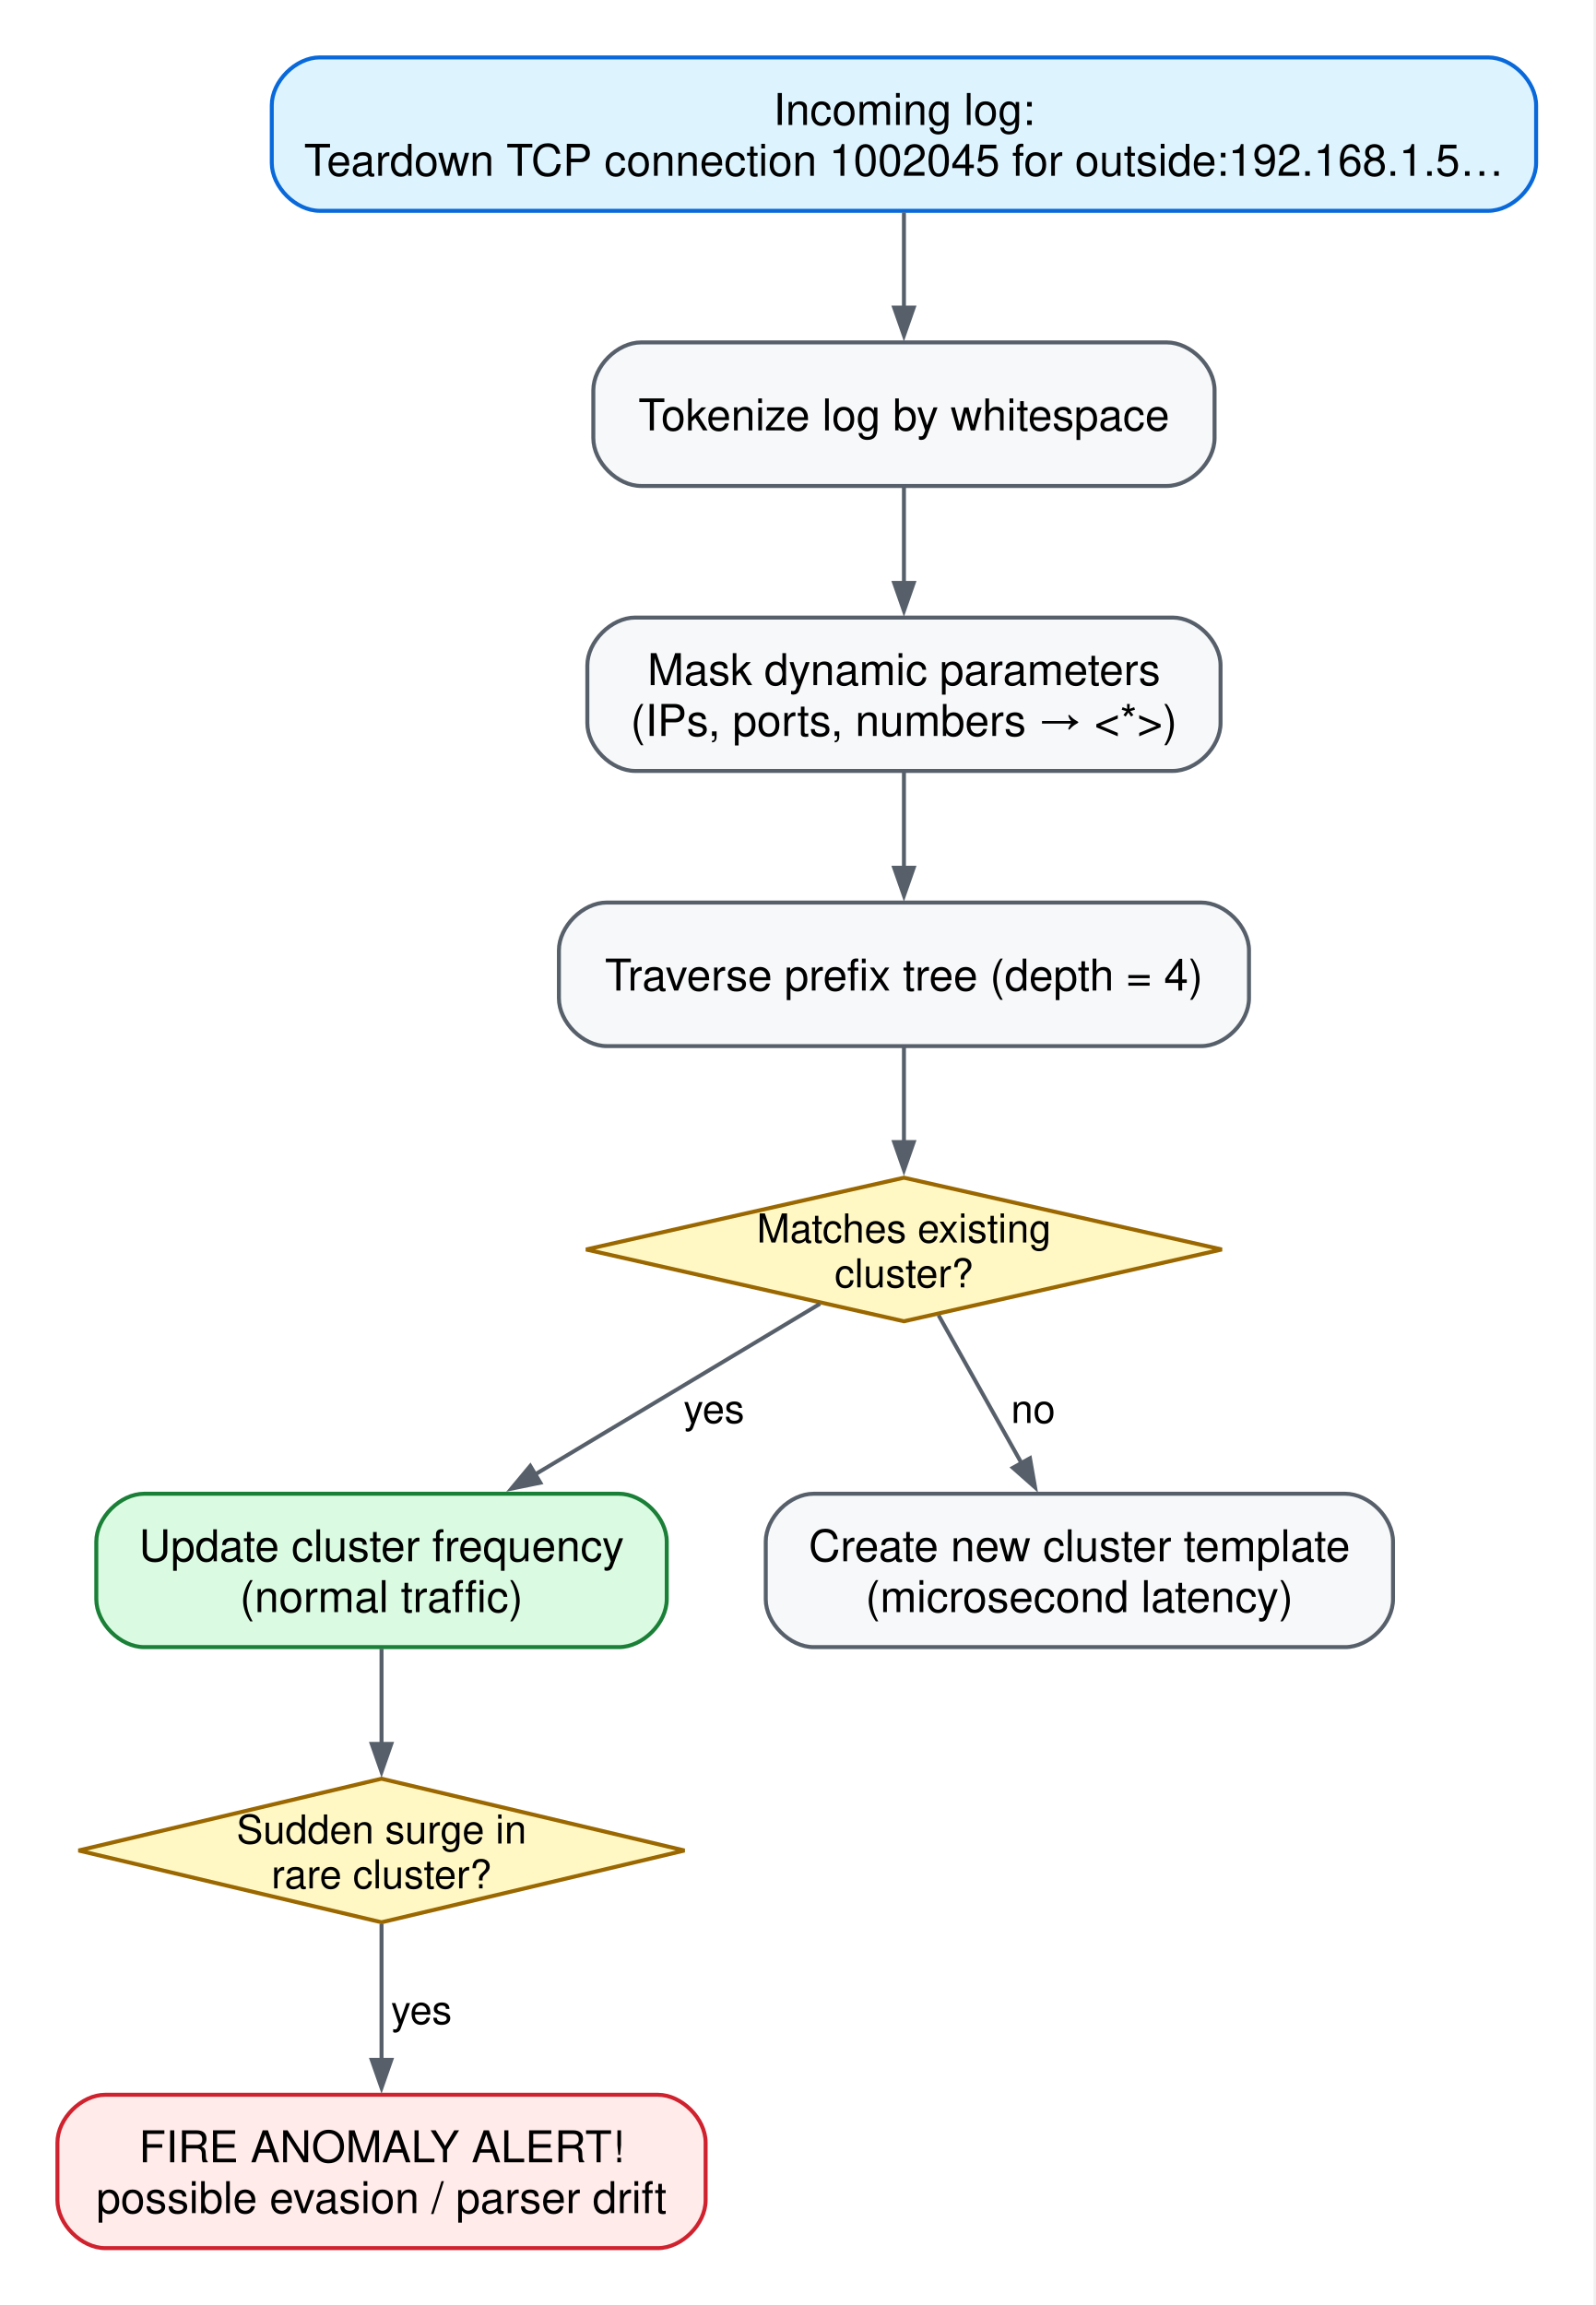
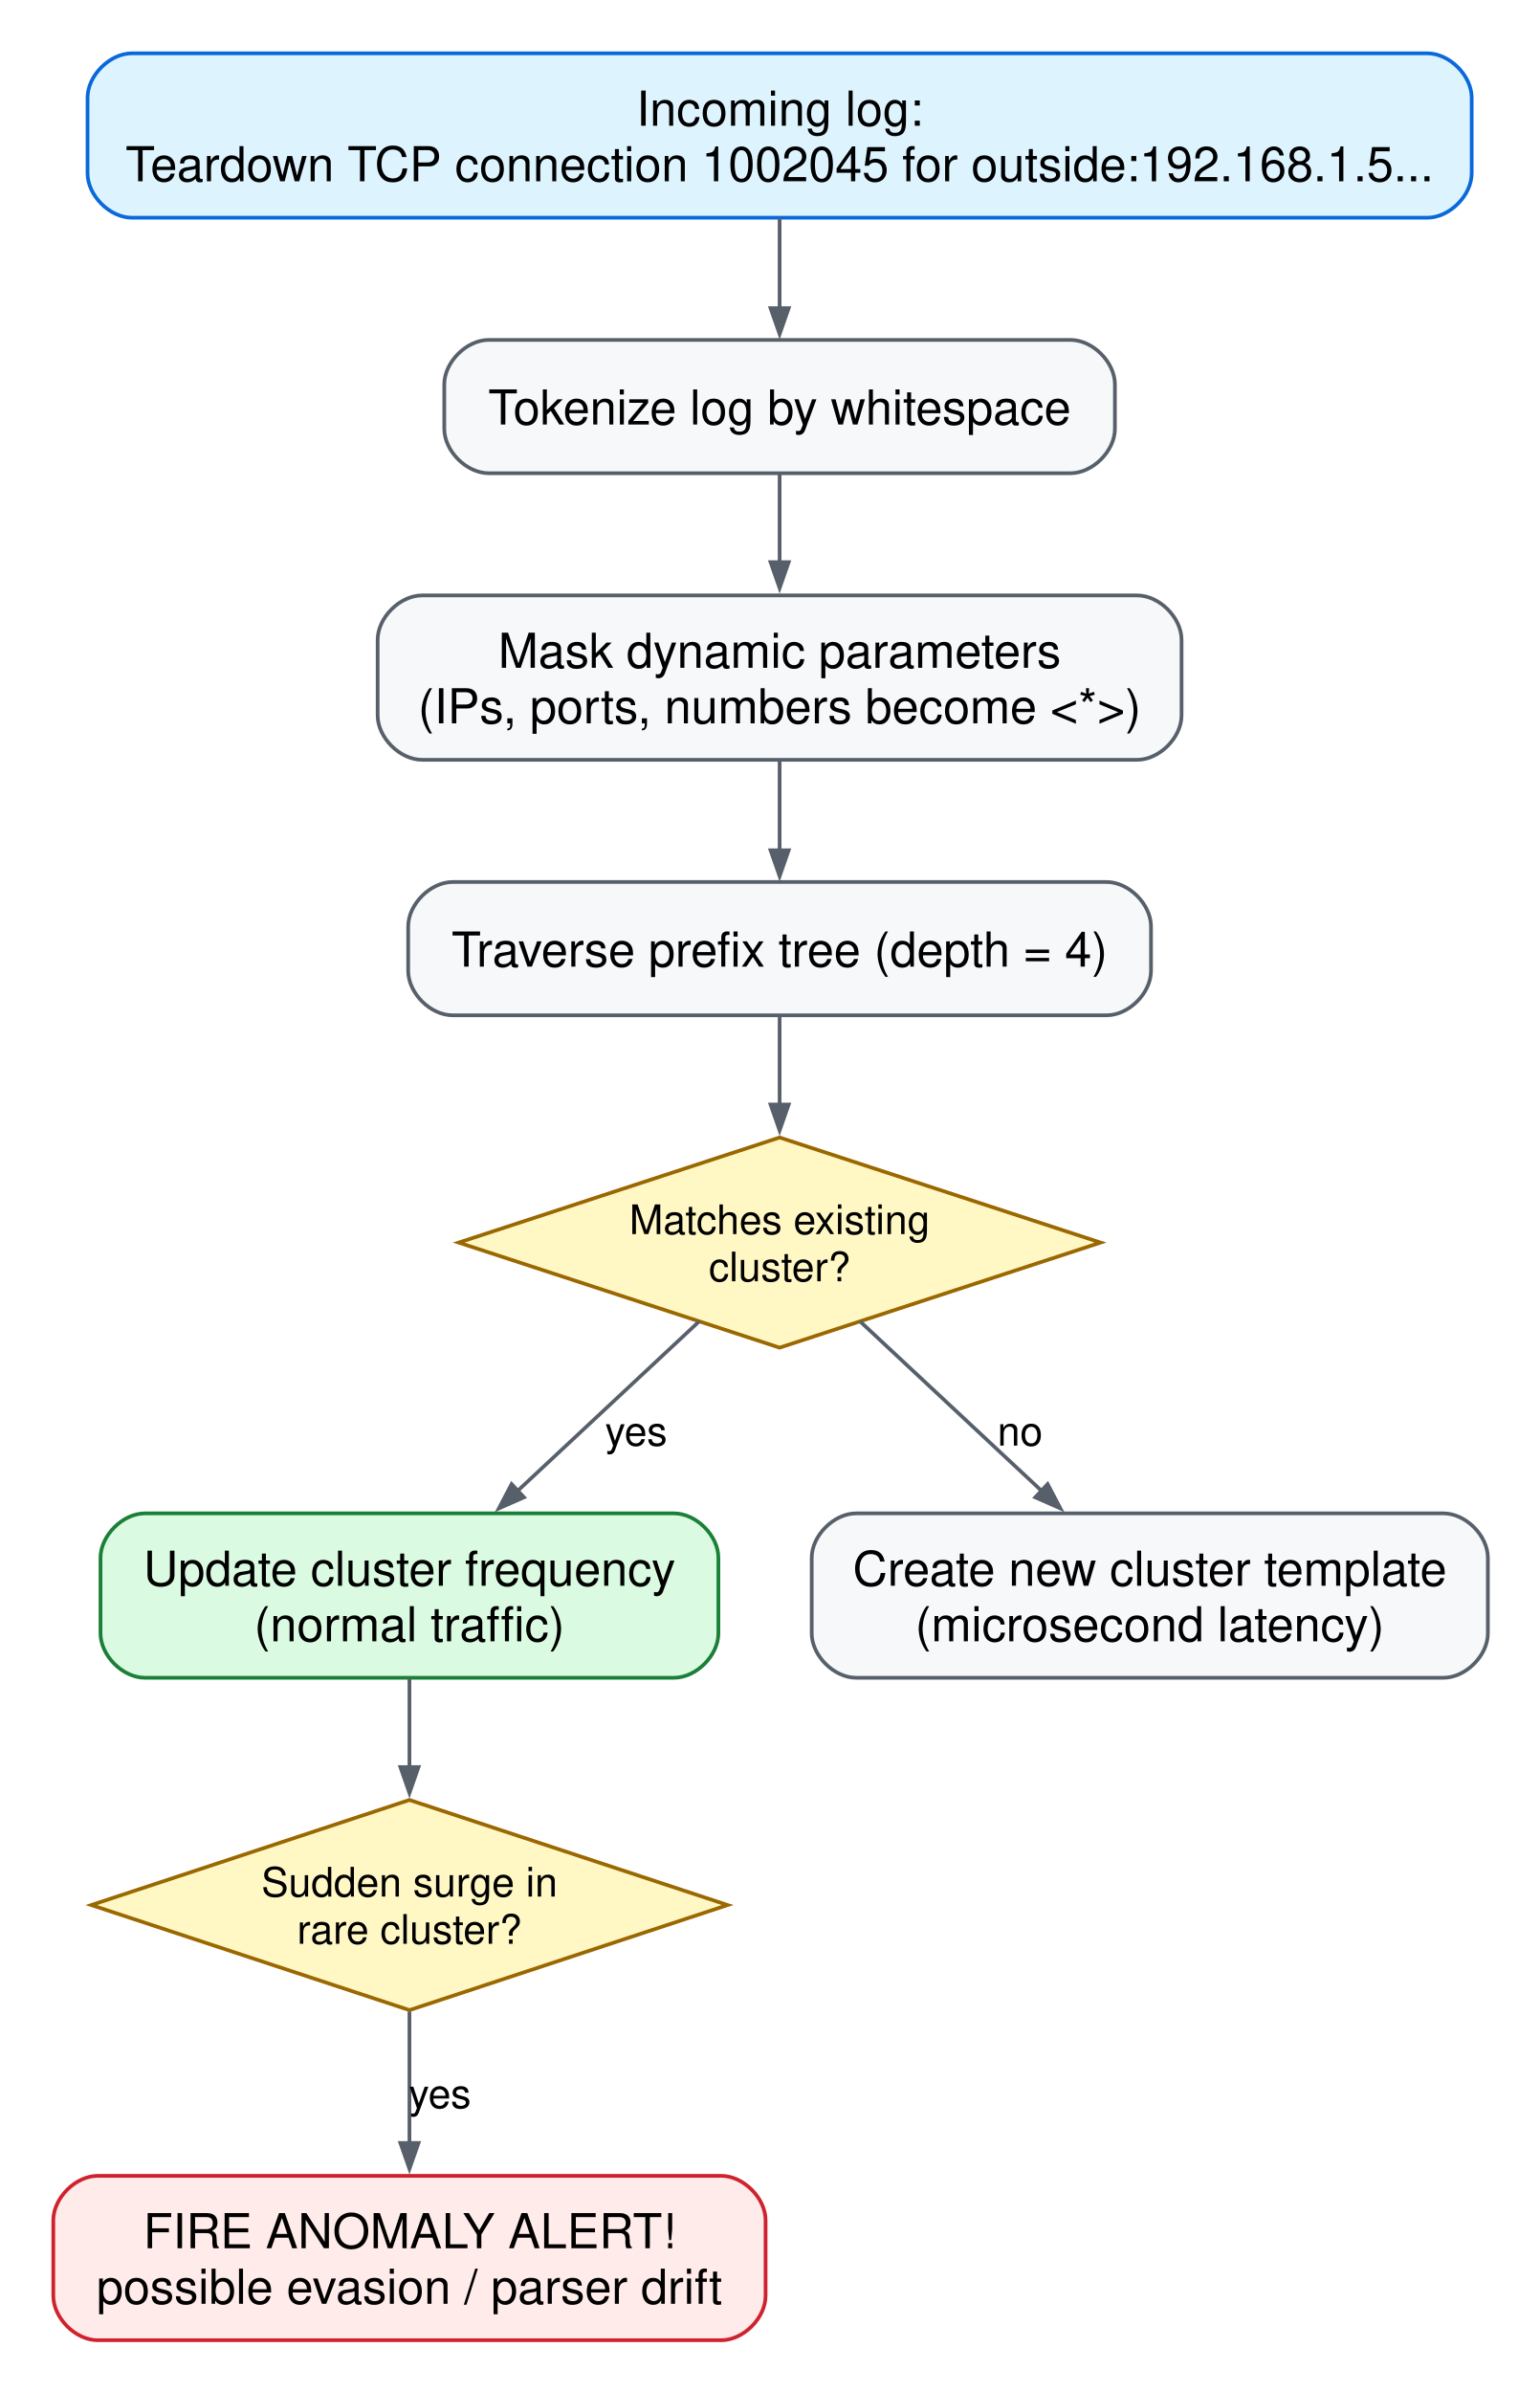
- <svg xmlns="http://www.w3.org/2000/svg" width="400pt" height="578pt" viewBox="0.00 0.00 400.00 578.00">
-   <g id="graph0" class="graph" transform="scale(1 1) rotate(0) translate(14.4 563.74)">
-     <polygon fill="white" stroke="none" points="-14.4,14.4 -14.4,-563.74 385.19,-563.74 385.19,14.4 -14.4,14.4" />
+ <svg xmlns="http://www.w3.org/2000/svg" width="416pt" height="646pt" viewBox="0.00 0.00 416.00 646.00">
+   <g id="graph0" class="graph" transform="scale(1 1) rotate(0) translate(14.4 632.02)">
+     <polygon fill="white" stroke="none" points="-14.4,14.4 -14.4,-632.02 401.94,-632.02 401.94,14.4 -14.4,14.4" />
    <g id="node1" class="node">
-       <path fill="#ddf4ff" stroke="#0969da" d="M358.79,-549.34C358.79,-549.34 65.75,-549.34 65.75,-549.34 59.75,-549.34 53.75,-543.34 53.75,-537.34 53.75,-537.34 53.75,-522.88 53.75,-522.88 53.75,-516.88 59.75,-510.88 65.75,-510.88 65.75,-510.88 358.79,-510.88 358.79,-510.88 364.79,-510.88 370.79,-516.88 370.79,-522.88 370.79,-522.88 370.79,-537.34 370.79,-537.34 370.79,-543.34 364.79,-549.34 358.79,-549.34" />
-       <text xml:space="preserve" text-anchor="middle" x="212.27" y="-532.41" font-family="Helvetica,sans-Serif" font-size="11.00">Incoming log:</text>
-       <text xml:space="preserve" text-anchor="middle" x="212.27" y="-519.66" font-family="Helvetica,sans-Serif" font-size="11.00">Teardown TCP connection 1002045 for outside:192.168.1.5…</text>
+       <path fill="#ddf4ff" stroke="#0969da" d="M371.17,-617.62C371.17,-617.62 21.25,-617.62 21.25,-617.62 15.25,-617.62 9.25,-611.62 9.25,-605.62 9.25,-605.62 9.25,-585.22 9.25,-585.22 9.25,-579.22 15.25,-573.22 21.25,-573.22 21.25,-573.22 371.17,-573.22 371.17,-573.22 377.17,-573.22 383.17,-579.22 383.17,-585.22 383.17,-585.22 383.17,-605.62 383.17,-605.62 383.17,-611.62 377.17,-617.62 371.17,-617.62" />
+       <text xml:space="preserve" text-anchor="middle" x="196.21" y="-598.07" font-family="Helvetica,sans-Serif" font-size="13.00">Incoming log:</text>
+       <text xml:space="preserve" text-anchor="middle" x="196.21" y="-583.07" font-family="Helvetica,sans-Serif" font-size="13.00">Teardown TCP connection 1002045 for outside:192.168.1.5...</text>
    </g>
    <g id="node2" class="node">
-       <path fill="#f6f8fa" stroke="#57606a" d="M278.16,-477.88C278.16,-477.88 146.38,-477.88 146.38,-477.88 140.38,-477.88 134.38,-471.88 134.38,-465.88 134.38,-465.88 134.38,-453.88 134.38,-453.88 134.38,-447.88 140.38,-441.88 146.38,-441.88 146.38,-441.88 278.16,-441.88 278.16,-441.88 284.16,-441.88 290.16,-447.88 290.16,-453.88 290.16,-453.88 290.16,-465.88 290.16,-465.88 290.16,-471.88 284.16,-477.88 278.16,-477.88" />
-       <text xml:space="preserve" text-anchor="middle" x="212.27" y="-455.81" font-family="Helvetica,sans-Serif" font-size="11.00">Tokenize log by whitespace</text>
+       <path fill="#f6f8fa" stroke="#57606a" d="M274.79,-540.22C274.79,-540.22 117.62,-540.22 117.62,-540.22 111.62,-540.22 105.62,-534.22 105.62,-528.22 105.62,-528.22 105.62,-516.22 105.62,-516.22 105.62,-510.22 111.62,-504.22 117.62,-504.22 117.62,-504.22 274.79,-504.22 274.79,-504.22 280.79,-504.22 286.79,-510.22 286.79,-516.22 286.79,-516.22 286.79,-528.22 286.79,-528.22 286.79,-534.22 280.79,-540.22 274.79,-540.22" />
+       <text xml:space="preserve" text-anchor="middle" x="196.21" y="-517.37" font-family="Helvetica,sans-Serif" font-size="13.00">Tokenize log by whitespace</text>
    </g>
    <g id="edge1" class="edge">
-       <path fill="none" stroke="#57606a" d="M212.27,-510.47C212.27,-503.05 212.27,-494.39 212.27,-486.41" />
-       <polygon fill="#57606a" stroke="#57606a" points="214.72,-486.61 212.27,-479.61 209.82,-486.61 214.72,-486.61" />
+       <path fill="none" stroke="#57606a" d="M196.21,-573.06C196.21,-565.36 196.21,-556.59 196.21,-548.58" />
+       <polygon fill="#57606a" stroke="#57606a" points="198.66,-548.79 196.21,-541.79 193.76,-548.79 198.66,-548.79" />
    </g>
    <g id="node3" class="node">
-       <path fill="#f6f8fa" stroke="#57606a" d="M279.66,-408.88C279.66,-408.88 144.88,-408.88 144.88,-408.88 138.88,-408.88 132.88,-402.88 132.88,-396.88 132.88,-396.88 132.88,-382.42 132.88,-382.42 132.88,-376.42 138.88,-370.42 144.88,-370.42 144.88,-370.42 279.66,-370.42 279.66,-370.42 285.66,-370.42 291.66,-376.42 291.66,-382.42 291.66,-382.42 291.66,-396.88 291.66,-396.88 291.66,-402.88 285.66,-408.88 279.66,-408.88" />
-       <text xml:space="preserve" text-anchor="middle" x="212.27" y="-391.95" font-family="Helvetica,sans-Serif" font-size="11.00">Mask dynamic parameters</text>
-       <text xml:space="preserve" text-anchor="middle" x="212.27" y="-379.2" font-family="Helvetica,sans-Serif" font-size="11.00">(IPs, ports, numbers → &lt;*&gt;)</text>
+       <path fill="#f6f8fa" stroke="#57606a" d="M292.79,-471.22C292.79,-471.22 99.62,-471.22 99.62,-471.22 93.62,-471.22 87.62,-465.22 87.62,-459.22 87.62,-459.22 87.62,-438.82 87.62,-438.82 87.62,-432.82 93.62,-426.82 99.62,-426.82 99.62,-426.82 292.79,-426.82 292.79,-426.82 298.79,-426.82 304.79,-432.82 304.79,-438.82 304.79,-438.82 304.79,-459.22 304.79,-459.22 304.79,-465.22 298.79,-471.22 292.79,-471.22" />
+       <text xml:space="preserve" text-anchor="middle" x="196.21" y="-451.67" font-family="Helvetica,sans-Serif" font-size="13.00">Mask dynamic parameters</text>
+       <text xml:space="preserve" text-anchor="middle" x="196.21" y="-436.67" font-family="Helvetica,sans-Serif" font-size="13.00">(IPs, ports, numbers become &lt;*&gt;)</text>
    </g>
    <g id="edge2" class="edge">
-       <path fill="none" stroke="#57606a" d="M212.27,-441.66C212.27,-434.36 212.27,-425.67 212.27,-417.55" />
-       <polygon fill="#57606a" stroke="#57606a" points="214.72,-417.57 212.27,-410.57 209.82,-417.57 214.72,-417.57" />
+       <path fill="none" stroke="#57606a" d="M196.21,-503.98C196.21,-496.78 196.21,-488.18 196.21,-480" />
+       <polygon fill="#57606a" stroke="#57606a" points="198.66,-480.2 196.21,-473.2 193.76,-480.2 198.66,-480.2" />
    </g>
    <g id="node4" class="node">
-       <path fill="#f6f8fa" stroke="#57606a" d="M286.79,-337.42C286.79,-337.42 137.75,-337.42 137.75,-337.42 131.75,-337.42 125.75,-331.42 125.75,-325.42 125.75,-325.42 125.75,-313.42 125.75,-313.42 125.75,-307.42 131.75,-301.42 137.75,-301.42 137.75,-301.42 286.79,-301.42 286.79,-301.42 292.79,-301.42 298.79,-307.42 298.79,-313.42 298.79,-313.42 298.79,-325.42 298.79,-325.42 298.79,-331.42 292.79,-337.42 286.79,-337.42" />
-       <text xml:space="preserve" text-anchor="middle" x="212.27" y="-315.35" font-family="Helvetica,sans-Serif" font-size="11.00">Traverse prefix tree (depth = 4)</text>
+       <path fill="#f6f8fa" stroke="#57606a" d="M284.54,-393.82C284.54,-393.82 107.88,-393.82 107.88,-393.82 101.88,-393.82 95.87,-387.82 95.87,-381.82 95.87,-381.82 95.87,-369.82 95.87,-369.82 95.87,-363.82 101.87,-357.82 107.87,-357.82 107.87,-357.82 284.54,-357.82 284.54,-357.82 290.54,-357.82 296.54,-363.82 296.54,-369.82 296.54,-369.82 296.54,-381.82 296.54,-381.82 296.54,-387.82 290.54,-393.82 284.54,-393.82" />
+       <text xml:space="preserve" text-anchor="middle" x="196.21" y="-370.97" font-family="Helvetica,sans-Serif" font-size="13.00">Traverse prefix tree (depth = 4)</text>
    </g>
    <g id="edge3" class="edge">
-       <path fill="none" stroke="#57606a" d="M212.27,-370.01C212.27,-362.59 212.27,-353.93 212.27,-345.95" />
-       <polygon fill="#57606a" stroke="#57606a" points="214.72,-346.15 212.27,-339.15 209.82,-346.15 214.72,-346.15" />
+       <path fill="none" stroke="#57606a" d="M196.21,-426.66C196.21,-418.96 196.21,-410.19 196.21,-402.18" />
+       <polygon fill="#57606a" stroke="#57606a" points="198.66,-402.39 196.21,-395.39 193.76,-402.39 198.66,-402.39" />
    </g>
    <g id="node5" class="node">
-       <polygon fill="#fff8c5" stroke="#9a6700" points="212.27,-268.42 132.56,-250.42 212.27,-232.42 291.98,-250.42 212.27,-268.42" />
-       <text xml:space="preserve" text-anchor="middle" x="212.27" y="-252.17" font-family="Helvetica,sans-Serif" font-size="10.00">Matches existing</text>
-       <text xml:space="preserve" text-anchor="middle" x="212.27" y="-240.92" font-family="Helvetica,sans-Serif" font-size="10.00">cluster?</text>
+       <polygon fill="#fff8c5" stroke="#9a6700" points="196.21,-324.82 109.51,-296.44 196.21,-268.06 282.91,-296.44 196.21,-324.82" />
+       <text xml:space="preserve" text-anchor="middle" x="196.21" y="-298.74" font-family="Helvetica,sans-Serif" font-size="11.00">Matches existing</text>
+       <text xml:space="preserve" text-anchor="middle" x="196.21" y="-285.99" font-family="Helvetica,sans-Serif" font-size="11.00">cluster?</text>
    </g>
    <g id="edge4" class="edge">
-       <path fill="none" stroke="#57606a" d="M212.27,-301.17C212.27,-293.88 212.27,-285.23 212.27,-277.21" />
-       <polygon fill="#57606a" stroke="#57606a" points="214.72,-277.36 212.27,-270.36 209.82,-277.36 214.72,-277.36" />
+       <path fill="none" stroke="#57606a" d="M196.21,-357.65C196.21,-350.5 196.21,-341.92 196.21,-333.5" />
+       <polygon fill="#57606a" stroke="#57606a" points="198.66,-333.72 196.21,-326.72 193.76,-333.72 198.66,-333.72" />
    </g>
    <g id="node6" class="node">
-       <path fill="#dafbe1" stroke="#1a7f37" d="M140.79,-189.17C140.79,-189.17 21.75,-189.17 21.75,-189.17 15.75,-189.17 9.75,-183.17 9.75,-177.17 9.75,-177.17 9.75,-162.71 9.75,-162.71 9.75,-156.71 15.75,-150.71 21.75,-150.71 21.75,-150.71 140.79,-150.71 140.79,-150.71 146.79,-150.71 152.79,-156.71 152.79,-162.71 152.79,-162.71 152.79,-177.17 152.79,-177.17 152.79,-183.17 146.79,-189.17 140.79,-189.17" />
-       <text xml:space="preserve" text-anchor="middle" x="81.27" y="-172.24" font-family="Helvetica,sans-Serif" font-size="11.00">Update cluster frequency</text>
-       <text xml:space="preserve" text-anchor="middle" x="81.27" y="-159.49" font-family="Helvetica,sans-Serif" font-size="11.00">(normal traffic)</text>
+       <path fill="#dafbe1" stroke="#1a7f37" d="M167.67,-223.31C167.67,-223.31 24.75,-223.31 24.75,-223.31 18.75,-223.31 12.75,-217.31 12.75,-211.31 12.75,-211.31 12.75,-190.91 12.75,-190.91 12.75,-184.91 18.75,-178.91 24.75,-178.91 24.75,-178.91 167.67,-178.91 167.67,-178.91 173.67,-178.91 179.67,-184.91 179.67,-190.91 179.67,-190.91 179.67,-211.31 179.67,-211.31 179.67,-217.31 173.67,-223.31 167.67,-223.31" />
+       <text xml:space="preserve" text-anchor="middle" x="96.21" y="-203.76" font-family="Helvetica,sans-Serif" font-size="13.00">Update cluster frequency</text>
+       <text xml:space="preserve" text-anchor="middle" x="96.21" y="-188.76" font-family="Helvetica,sans-Serif" font-size="13.00">(normal traffic)</text>
    </g>
    <g id="edge5" class="edge">
-       <path fill="none" stroke="#57606a" d="M191.22,-236.81C171.95,-225.27 142.96,-207.9 119.59,-193.9" />
-       <polygon fill="#57606a" stroke="#57606a" points="121.09,-191.94 113.83,-190.45 118.57,-196.14 121.09,-191.94" />
-       <text xml:space="preserve" text-anchor="middle" x="163.24" y="-206.92" font-family="Helvetica,sans-Serif" font-size="10.00"> yes</text>
+       <path fill="none" stroke="#57606a" d="M174.51,-275.19C160.11,-261.75 141.04,-243.95 125.32,-229.28" />
+       <polygon fill="#57606a" stroke="#57606a" points="127.15,-227.64 120.36,-224.65 123.81,-231.22 127.15,-227.64" />
+       <text xml:space="preserve" text-anchor="middle" x="157.46" y="-241.61" font-family="Helvetica,sans-Serif" font-size="11.00">yes</text>
    </g>
    <g id="node9" class="node">
-       <path fill="#f6f8fa" stroke="#57606a" d="M322.91,-189.17C322.91,-189.17 189.62,-189.17 189.62,-189.17 183.62,-189.17 177.62,-183.17 177.62,-177.17 177.62,-177.17 177.62,-162.71 177.62,-162.71 177.62,-156.71 183.62,-150.71 189.62,-150.71 189.62,-150.71 322.91,-150.71 322.91,-150.71 328.91,-150.71 334.91,-156.71 334.91,-162.71 334.91,-162.71 334.91,-177.17 334.91,-177.17 334.91,-183.17 328.91,-189.17 322.91,-189.17" />
-       <text xml:space="preserve" text-anchor="middle" x="256.27" y="-172.24" font-family="Helvetica,sans-Serif" font-size="11.00">Create new cluster template</text>
-       <text xml:space="preserve" text-anchor="middle" x="256.27" y="-159.49" font-family="Helvetica,sans-Serif" font-size="11.00">(microsecond latency)</text>
+       <path fill="#f6f8fa" stroke="#57606a" d="M375.54,-223.31C375.54,-223.31 216.88,-223.31 216.88,-223.31 210.88,-223.31 204.88,-217.31 204.88,-211.31 204.88,-211.31 204.88,-190.91 204.88,-190.91 204.88,-184.91 210.88,-178.91 216.88,-178.91 216.88,-178.91 375.54,-178.91 375.54,-178.91 381.54,-178.91 387.54,-184.91 387.54,-190.91 387.54,-190.91 387.54,-211.31 387.54,-211.31 387.54,-217.31 381.54,-223.31 375.54,-223.31" />
+       <text xml:space="preserve" text-anchor="middle" x="296.21" y="-203.76" font-family="Helvetica,sans-Serif" font-size="13.00">Create new cluster template</text>
+       <text xml:space="preserve" text-anchor="middle" x="296.21" y="-188.76" font-family="Helvetica,sans-Serif" font-size="13.00">(microsecond latency)</text>
    </g>
    <g id="edge8" class="edge">
-       <path fill="none" stroke="#57606a" d="M220.96,-233.91C226.89,-223.33 234.89,-209.07 241.78,-196.79" />
-       <polygon fill="#57606a" stroke="#57606a" points="243.87,-198.07 245.15,-190.77 239.59,-195.68 243.87,-198.07" />
-       <text xml:space="preserve" text-anchor="middle" x="243.28" y="-206.92" font-family="Helvetica,sans-Serif" font-size="10.00"> no</text>
+       <path fill="none" stroke="#57606a" d="M217.91,-275.19C232.31,-261.75 251.38,-243.95 267.1,-229.28" />
+       <polygon fill="#57606a" stroke="#57606a" points="268.61,-231.22 272.06,-224.65 265.27,-227.64 268.61,-231.22" />
+       <text xml:space="preserve" text-anchor="middle" x="261.17" y="-241.61" font-family="Helvetica,sans-Serif" font-size="11.00">no</text>
    </g>
    <g id="node7" class="node">
-       <polygon fill="#fff8c5" stroke="#9a6700" points="81.27,-117.71 5.3,-99.71 81.27,-81.71 157.24,-99.71 81.27,-117.71" />
-       <text xml:space="preserve" text-anchor="middle" x="81.27" y="-101.46" font-family="Helvetica,sans-Serif" font-size="10.00">Sudden surge in</text>
-       <text xml:space="preserve" text-anchor="middle" x="81.27" y="-90.21" font-family="Helvetica,sans-Serif" font-size="10.00">rare cluster?</text>
+       <polygon fill="#fff8c5" stroke="#9a6700" points="96.21,-145.91 10.26,-117.53 96.21,-89.15 182.16,-117.53 96.21,-145.91" />
+       <text xml:space="preserve" text-anchor="middle" x="96.21" y="-119.83" font-family="Helvetica,sans-Serif" font-size="11.00">Sudden surge in</text>
+       <text xml:space="preserve" text-anchor="middle" x="96.21" y="-107.08" font-family="Helvetica,sans-Serif" font-size="11.00">rare cluster?</text>
    </g>
    <g id="edge6" class="edge">
-       <path fill="none" stroke="#57606a" d="M81.27,-150.3C81.27,-142.88 81.27,-134.22 81.27,-126.24" />
-       <polygon fill="#57606a" stroke="#57606a" points="83.72,-126.44 81.27,-119.44 78.82,-126.44 83.72,-126.44" />
+       <path fill="none" stroke="#57606a" d="M96.21,-178.68C96.21,-171.32 96.21,-162.87 96.21,-154.67" />
+       <polygon fill="#57606a" stroke="#57606a" points="98.66,-154.79 96.21,-147.79 93.76,-154.79 98.66,-154.79" />
    </g>
    <g id="node8" class="node">
-       <path fill="#ffebe9" stroke="#cf222e" d="M150.54,-38.46C150.54,-38.46 12,-38.46 12,-38.46 6,-38.46 0,-32.46 0,-26.46 0,-26.46 0,-12 0,-12 0,-6 6,0 12,0 12,0 150.54,0 150.54,0 156.54,0 162.54,-6 162.54,-12 162.54,-12 162.54,-26.46 162.54,-26.46 162.54,-32.46 156.54,-38.46 150.54,-38.46" />
-       <text xml:space="preserve" text-anchor="middle" x="81.27" y="-21.53" font-family="Helvetica,sans-Serif" font-size="11.00">FIRE ANOMALY ALERT!</text>
-       <text xml:space="preserve" text-anchor="middle" x="81.27" y="-8.78" font-family="Helvetica,sans-Serif" font-size="11.00">possible evasion / parser drift</text>
+       <path fill="#ffebe9" stroke="#cf222e" d="M180.42,-44.4C180.42,-44.4 12,-44.4 12,-44.4 6,-44.4 0,-38.4 0,-32.4 0,-32.4 0,-12 0,-12 0,-6 6,0 12,0 12,0 180.42,0 180.42,0 186.42,0 192.42,-6 192.42,-12 192.42,-12 192.42,-32.4 192.42,-32.4 192.42,-38.4 186.42,-44.4 180.42,-44.4" />
+       <text xml:space="preserve" text-anchor="middle" x="96.21" y="-24.85" font-family="Helvetica,sans-Serif" font-size="13.00">FIRE ANOMALY ALERT!</text>
+       <text xml:space="preserve" text-anchor="middle" x="96.21" y="-9.85" font-family="Helvetica,sans-Serif" font-size="13.00">possible evasion / parser drift</text>
    </g>
    <g id="edge7" class="edge">
-       <path fill="none" stroke="#57606a" d="M81.27,-81.29C81.27,-71.22 81.27,-58.33 81.27,-46.99" />
-       <polygon fill="#57606a" stroke="#57606a" points="83.72,-47.21 81.27,-40.21 78.82,-47.21 83.72,-47.21" />
-       <text xml:space="preserve" text-anchor="middle" x="89.89" y="-56.21" font-family="Helvetica,sans-Serif" font-size="10.00"> yes</text>
+       <path fill="none" stroke="#57606a" d="M96.21,-88.78C96.21,-77.56 96.21,-64.59 96.21,-53.16" />
+       <polygon fill="#57606a" stroke="#57606a" points="98.66,-53.28 96.21,-46.28 93.76,-53.28 98.66,-53.28" />
+       <text xml:space="preserve" text-anchor="middle" x="104.46" y="-62.7" font-family="Helvetica,sans-Serif" font-size="11.00">yes</text>
    </g>
  </g>
</svg>
